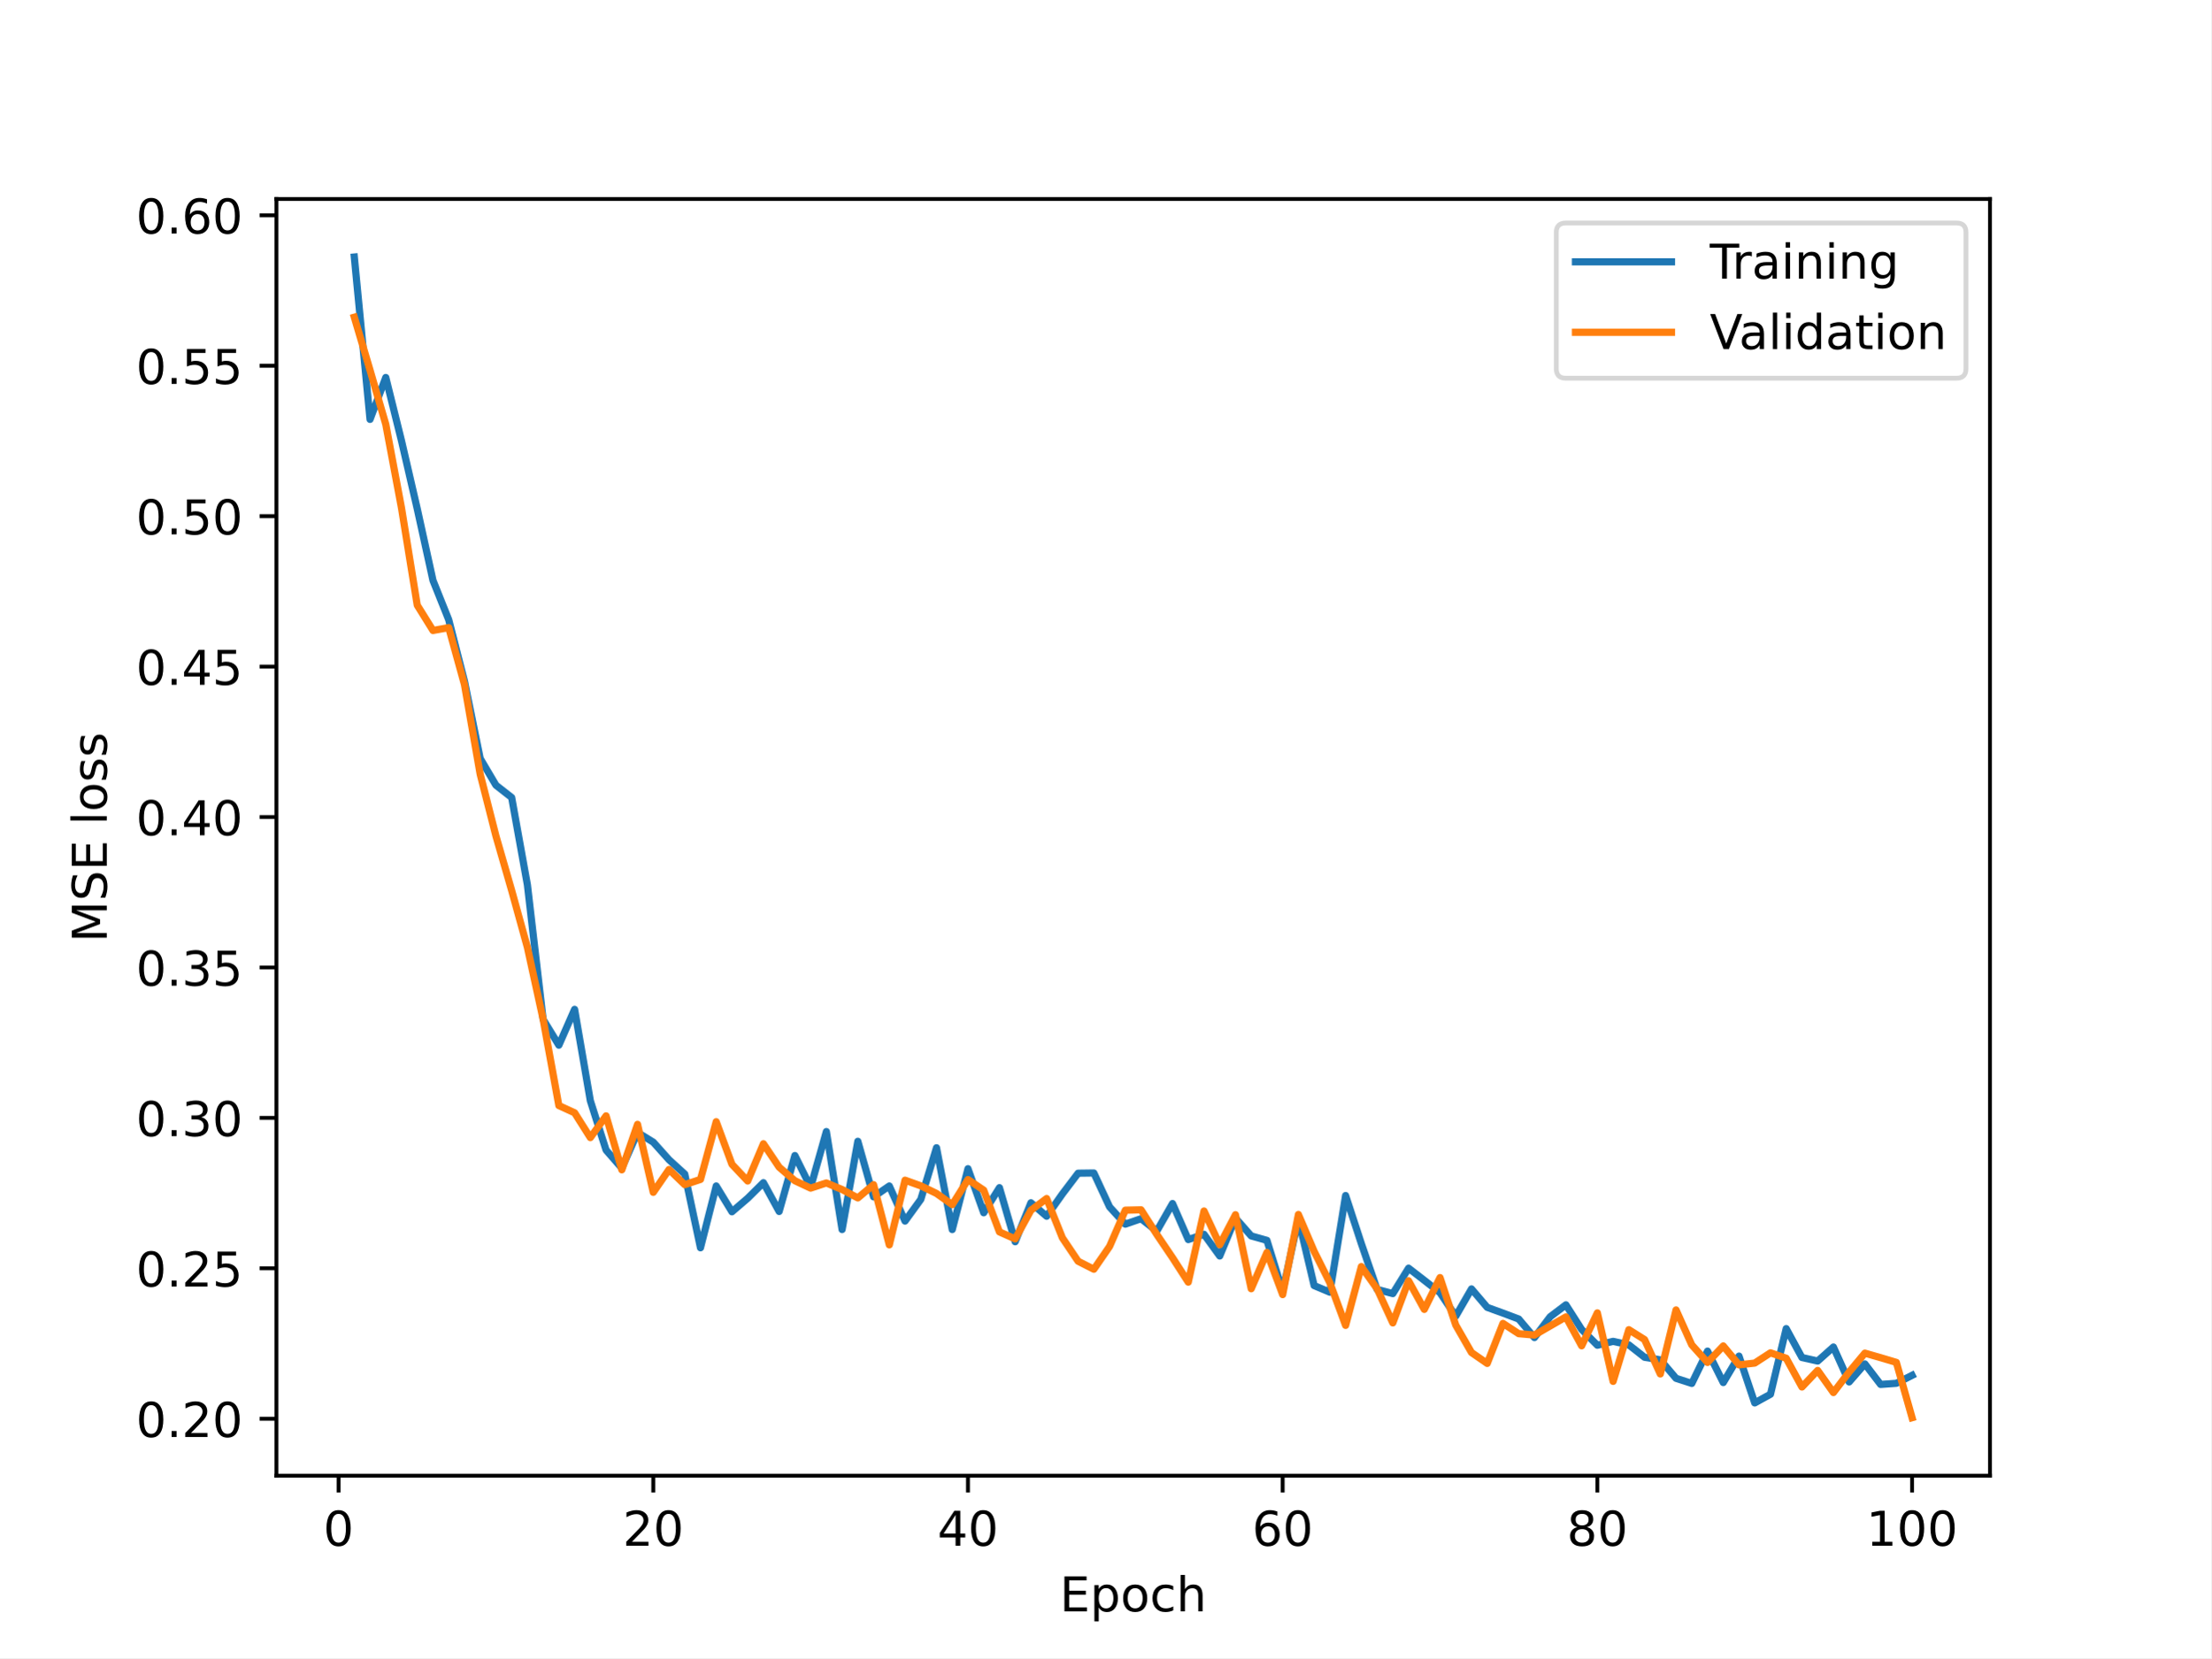
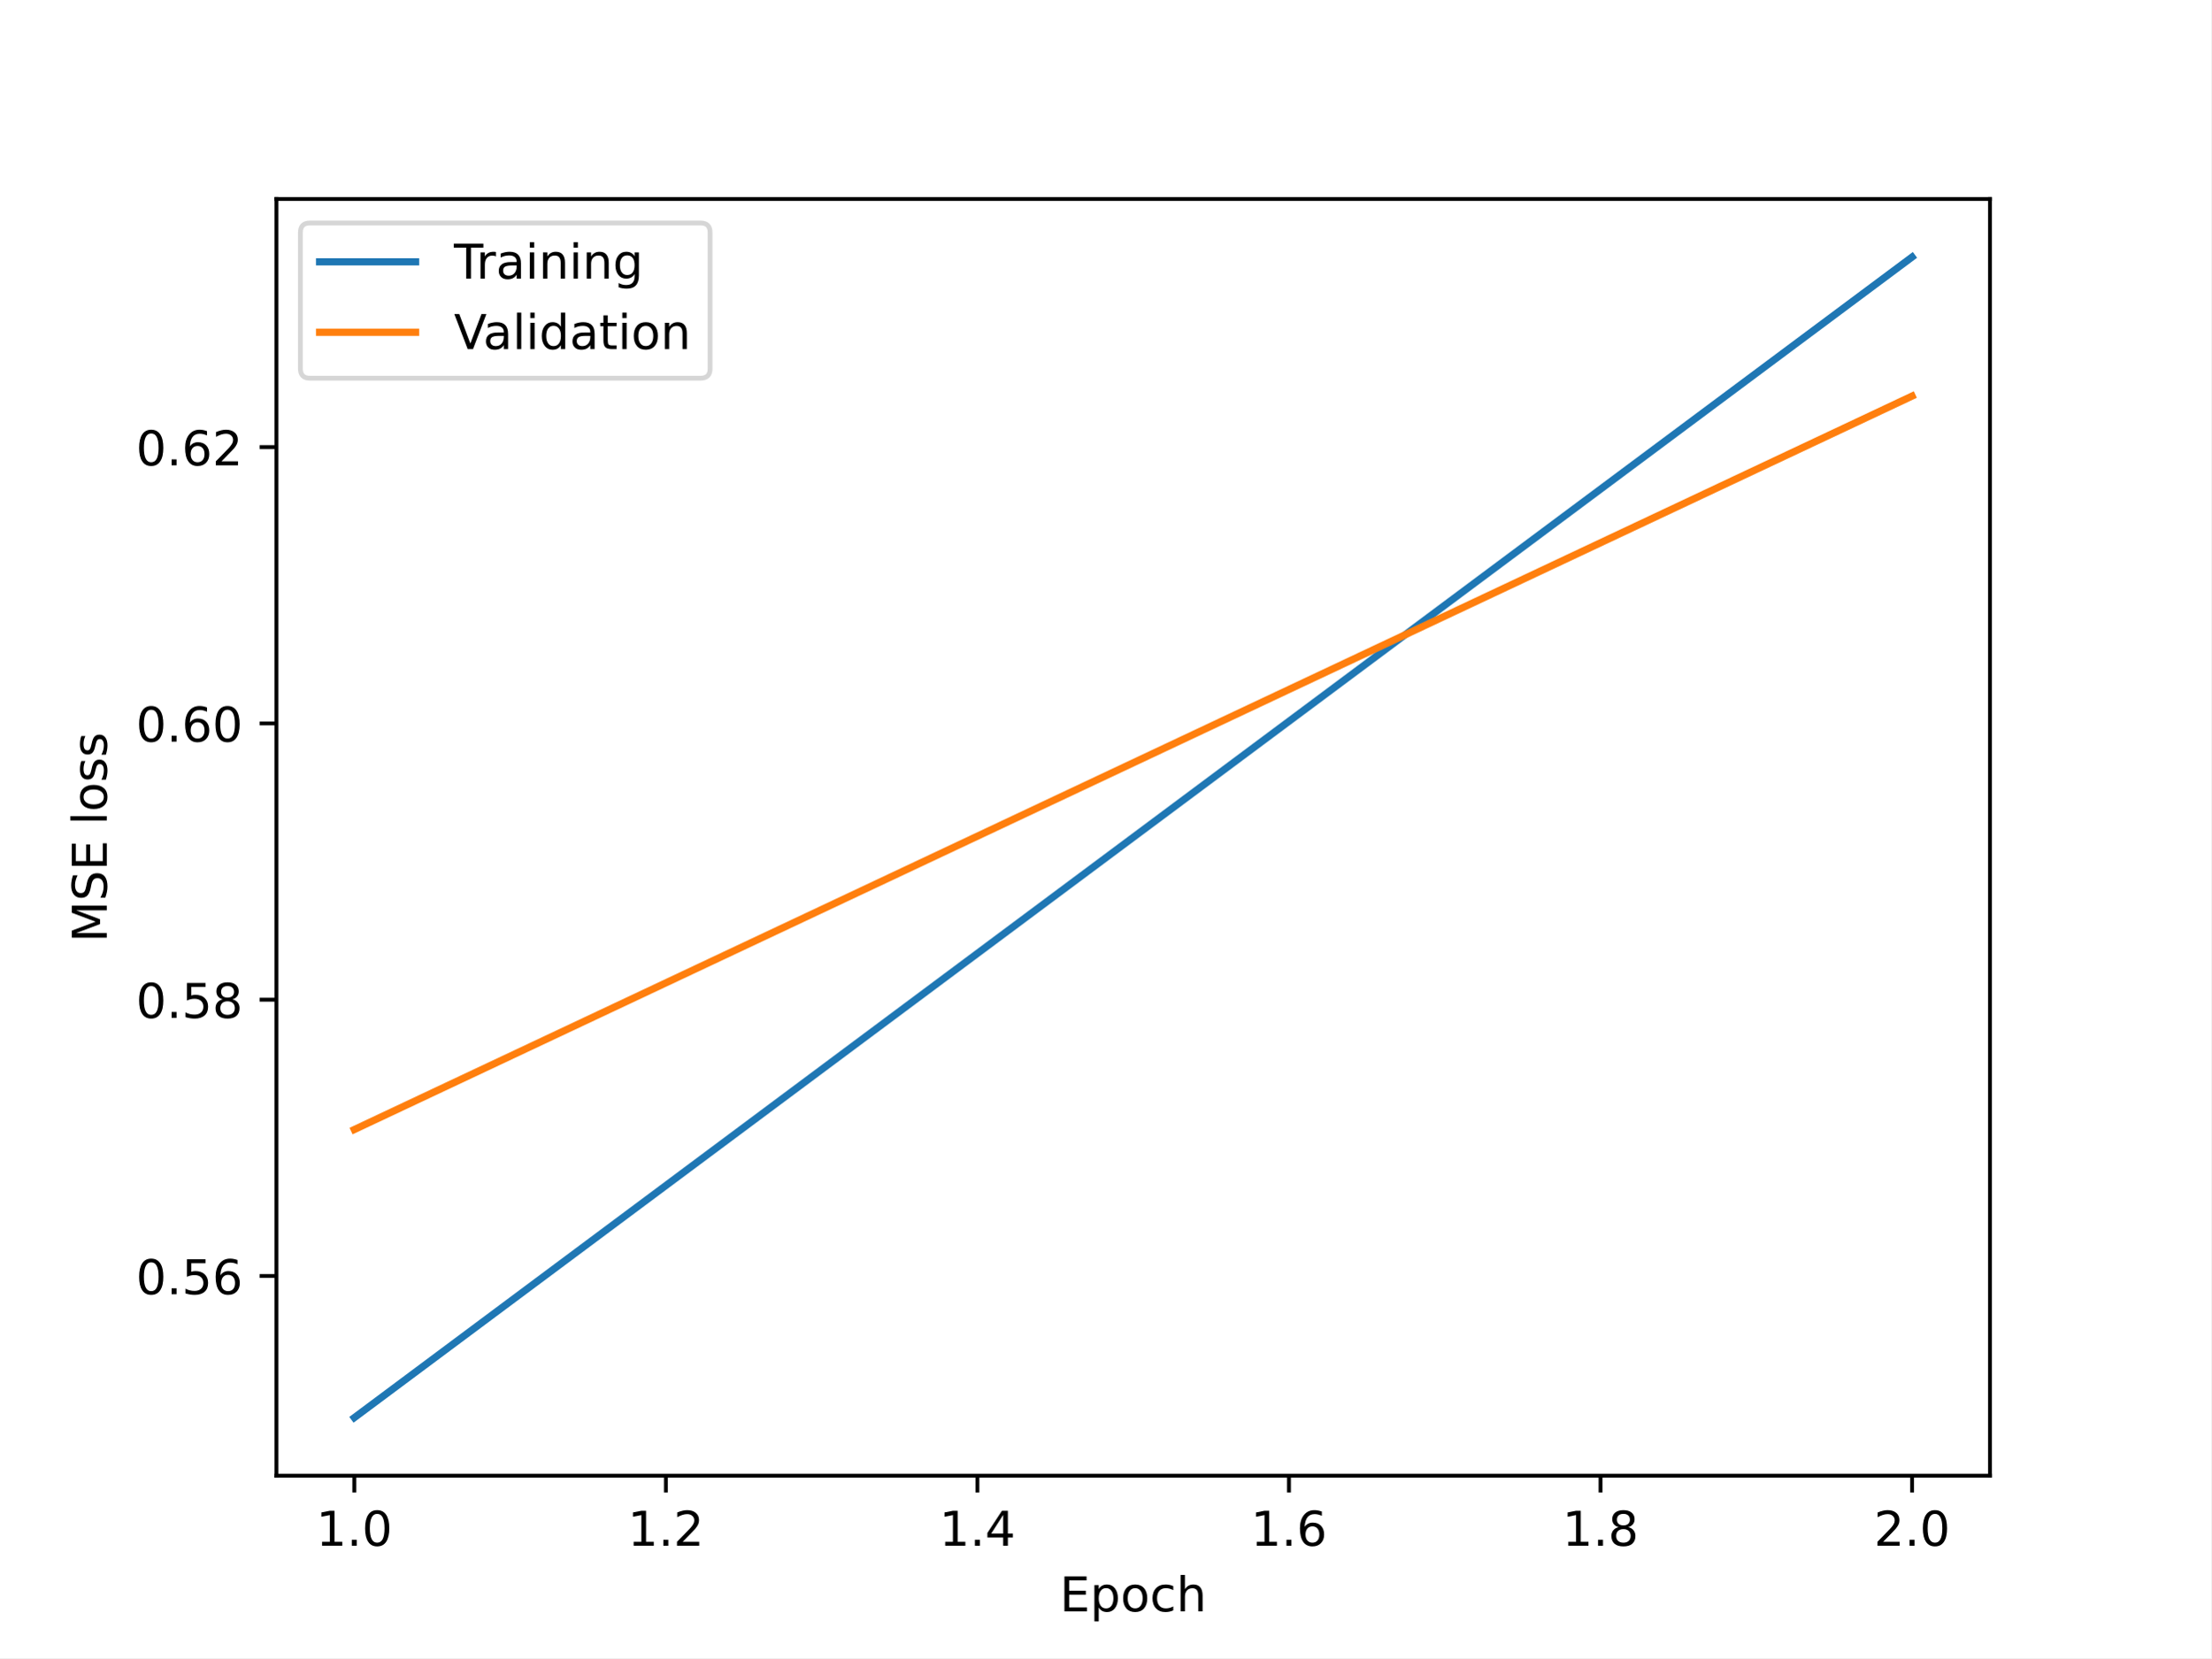
<svg xmlns="http://www.w3.org/2000/svg" xmlns:xlink="http://www.w3.org/1999/xlink" width="460.8pt" height="345.6pt" viewBox="0 0 460.8 345.6" version="1.1">
  <defs>
    <style type="text/css">*{stroke-linejoin: round; stroke-linecap: butt}</style>
  </defs>
  <g id="figure_1">
    <g id="patch_1">
      <path d="M 0 345.6  L 460.8 345.6  L 460.8 0  L 0 0  z " style="fill: #ffffff" />
    </g>
    <g id="axes_1">
      <g id="patch_2">
        <path d="M 57.6 307.584  L 414.72 307.584  L 414.72 41.472  L 57.6 41.472  z " style="fill: #ffffff" />
      </g>
      <g id="matplotlib.axis_1">
        <g id="xtick_1">
          <g id="line2d_1">
            <defs>
-               <path id="m237b9953bb" d="M 0 0  L 0 3.5  " style="stroke: #000000; stroke-width: 0.8" />
-             </defs>
-             <g>
-               <use xlink:href="#m237b9953bb" x="70.553" y="307.584" style="stroke: #000000; stroke-width: 0.8" />
+               <path id="m1f5c62af2a" d="M 0 0  L 0 3.5  " style="stroke: #000000; stroke-width: 0.8" />
+             </defs>
+             <g>
+               <use xlink:href="#m1f5c62af2a" x="73.833" y="307.584" style="stroke: #000000; stroke-width: 0.8" />
            </g>
          </g>
          <g id="text_1">
-             <g transform="translate(67.37214 322.1824) scale(0.1 -0.1)">
-               <defs>
+             <g transform="translate(65.88116 322.1824) scale(0.1 -0.1)">
+               <defs>
+                 <path id="DejaVuSans-31" d="M 794 531  L 1825 531  L 1825 4091  L 703 3866  L 703 4441  L 1819 4666  L 2450 4666  L 2450 531  L 3481 531  L 3481 0  L 794 0  L 794 531  z " transform="scale(0.015625)" />
+                 <path id="DejaVuSans-2e" d="M 684 794  L 1344 794  L 1344 0  L 684 0  L 684 794  z " transform="scale(0.015625)" />
                <path id="DejaVuSans-30" d="M 2034 4250  Q 1547 4250 1301 3770  Q 1056 3291 1056 2328  Q 1056 1369 1301 889  Q 1547 409 2034 409  Q 2525 409 2770 889  Q 3016 1369 3016 2328  Q 3016 3291 2770 3770  Q 2525 4250 2034 4250  z M 2034 4750  Q 2819 4750 3233 4129  Q 3647 3509 3647 2328  Q 3647 1150 3233 529  Q 2819 -91 2034 -91  Q 1250 -91 836 529  Q 422 1150 422 2328  Q 422 3509 836 4129  Q 1250 4750 2034 4750  z " transform="scale(0.015625)" />
              </defs>
-               <use xlink:href="#DejaVuSans-30" />
+               <use xlink:href="#DejaVuSans-31" />
+               <use xlink:href="#DejaVuSans-2e" x="63.623" />
+               <use xlink:href="#DejaVuSans-30" x="95.41" />
            </g>
          </g>
        </g>
        <g id="xtick_2">
          <g id="line2d_2">
            <g>
-               <use xlink:href="#m237b9953bb" x="136.14" y="307.584" style="stroke: #000000; stroke-width: 0.8" />
+               <use xlink:href="#m1f5c62af2a" x="138.764" y="307.584" style="stroke: #000000; stroke-width: 0.8" />
            </g>
          </g>
          <g id="text_2">
-             <g transform="translate(129.7777 322.1824) scale(0.1 -0.1)">
+             <g transform="translate(130.8121 322.1824) scale(0.1 -0.1)">
              <defs>
                <path id="DejaVuSans-32" d="M 1228 531  L 3431 531  L 3431 0  L 469 0  L 469 531  Q 828 903 1448 1529  Q 2069 2156 2228 2338  Q 2531 2678 2651 2914  Q 2772 3150 2772 3378  Q 2772 3750 2511 3984  Q 2250 4219 1831 4219  Q 1534 4219 1204 4116  Q 875 4013 500 3803  L 500 4441  Q 881 4594 1212 4672  Q 1544 4750 1819 4750  Q 2544 4750 2975 4387  Q 3406 4025 3406 3419  Q 3406 3131 3298 2873  Q 3191 2616 2906 2266  Q 2828 2175 2409 1742  Q 1991 1309 1228 531  z " transform="scale(0.015625)" />
              </defs>
-               <use xlink:href="#DejaVuSans-32" />
-               <use xlink:href="#DejaVuSans-30" x="63.623" />
+               <use xlink:href="#DejaVuSans-31" />
+               <use xlink:href="#DejaVuSans-2e" x="63.623" />
+               <use xlink:href="#DejaVuSans-32" x="95.41" />
            </g>
          </g>
        </g>
        <g id="xtick_3">
          <g id="line2d_3">
            <g>
-               <use xlink:href="#m237b9953bb" x="201.727" y="307.584" style="stroke: #000000; stroke-width: 0.8" />
+               <use xlink:href="#m1f5c62af2a" x="203.695" y="307.584" style="stroke: #000000; stroke-width: 0.8" />
            </g>
          </g>
          <g id="text_3">
-             <g transform="translate(195.3644 322.1824) scale(0.1 -0.1)">
+             <g transform="translate(195.743 322.1824) scale(0.1 -0.1)">
              <defs>
                <path id="DejaVuSans-34" d="M 2419 4116  L 825 1625  L 2419 1625  L 2419 4116  z M 2253 4666  L 3047 4666  L 3047 1625  L 3713 1625  L 3713 1100  L 3047 1100  L 3047 0  L 2419 0  L 2419 1100  L 313 1100  L 313 1709  L 2253 4666  z " transform="scale(0.015625)" />
              </defs>
-               <use xlink:href="#DejaVuSans-34" />
-               <use xlink:href="#DejaVuSans-30" x="63.623" />
+               <use xlink:href="#DejaVuSans-31" />
+               <use xlink:href="#DejaVuSans-2e" x="63.623" />
+               <use xlink:href="#DejaVuSans-34" x="95.41" />
            </g>
          </g>
        </g>
        <g id="xtick_4">
          <g id="line2d_4">
            <g>
-               <use xlink:href="#m237b9953bb" x="267.314" y="307.584" style="stroke: #000000; stroke-width: 0.8" />
+               <use xlink:href="#m1f5c62af2a" x="268.625" y="307.584" style="stroke: #000000; stroke-width: 0.8" />
            </g>
          </g>
          <g id="text_4">
-             <g transform="translate(260.9512 322.1824) scale(0.1 -0.1)">
+             <g transform="translate(260.6739 322.1824) scale(0.1 -0.1)">
              <defs>
                <path id="DejaVuSans-36" d="M 2113 2584  Q 1688 2584 1439 2293  Q 1191 2003 1191 1497  Q 1191 994 1439 701  Q 1688 409 2113 409  Q 2538 409 2786 701  Q 3034 994 3034 1497  Q 3034 2003 2786 2293  Q 2538 2584 2113 2584  z M 3366 4563  L 3366 3988  Q 3128 4100 2886 4159  Q 2644 4219 2406 4219  Q 1781 4219 1451 3797  Q 1122 3375 1075 2522  Q 1259 2794 1537 2939  Q 1816 3084 2150 3084  Q 2853 3084 3261 2657  Q 3669 2231 3669 1497  Q 3669 778 3244 343  Q 2819 -91 2113 -91  Q 1303 -91 875 529  Q 447 1150 447 2328  Q 447 3434 972 4092  Q 1497 4750 2381 4750  Q 2619 4750 2861 4703  Q 3103 4656 3366 4563  z " transform="scale(0.015625)" />
              </defs>
-               <use xlink:href="#DejaVuSans-36" />
-               <use xlink:href="#DejaVuSans-30" x="63.623" />
+               <use xlink:href="#DejaVuSans-31" />
+               <use xlink:href="#DejaVuSans-2e" x="63.623" />
+               <use xlink:href="#DejaVuSans-36" x="95.41" />
            </g>
          </g>
        </g>
        <g id="xtick_5">
          <g id="line2d_5">
            <g>
-               <use xlink:href="#m237b9953bb" x="332.9" y="307.584" style="stroke: #000000; stroke-width: 0.8" />
+               <use xlink:href="#m1f5c62af2a" x="333.556" y="307.584" style="stroke: #000000; stroke-width: 0.8" />
            </g>
          </g>
          <g id="text_5">
-             <g transform="translate(326.538 322.1824) scale(0.1 -0.1)">
+             <g transform="translate(325.6048 322.1824) scale(0.1 -0.1)">
              <defs>
                <path id="DejaVuSans-38" d="M 2034 2216  Q 1584 2216 1326 1975  Q 1069 1734 1069 1313  Q 1069 891 1326 650  Q 1584 409 2034 409  Q 2484 409 2743 651  Q 3003 894 3003 1313  Q 3003 1734 2745 1975  Q 2488 2216 2034 2216  z M 1403 2484  Q 997 2584 770 2862  Q 544 3141 544 3541  Q 544 4100 942 4425  Q 1341 4750 2034 4750  Q 2731 4750 3128 4425  Q 3525 4100 3525 3541  Q 3525 3141 3298 2862  Q 3072 2584 2669 2484  Q 3125 2378 3379 2068  Q 3634 1759 3634 1313  Q 3634 634 3220 271  Q 2806 -91 2034 -91  Q 1263 -91 848 271  Q 434 634 434 1313  Q 434 1759 690 2068  Q 947 2378 1403 2484  z M 1172 3481  Q 1172 3119 1398 2916  Q 1625 2713 2034 2713  Q 2441 2713 2670 2916  Q 2900 3119 2900 3481  Q 2900 3844 2670 4047  Q 2441 4250 2034 4250  Q 1625 4250 1398 4047  Q 1172 3844 1172 3481  z " transform="scale(0.015625)" />
              </defs>
-               <use xlink:href="#DejaVuSans-38" />
-               <use xlink:href="#DejaVuSans-30" x="63.623" />
+               <use xlink:href="#DejaVuSans-31" />
+               <use xlink:href="#DejaVuSans-2e" x="63.623" />
+               <use xlink:href="#DejaVuSans-38" x="95.41" />
            </g>
          </g>
        </g>
        <g id="xtick_6">
          <g id="line2d_6">
            <g>
-               <use xlink:href="#m237b9953bb" x="398.487" y="307.584" style="stroke: #000000; stroke-width: 0.8" />
+               <use xlink:href="#m1f5c62af2a" x="398.487" y="307.584" style="stroke: #000000; stroke-width: 0.8" />
            </g>
          </g>
          <g id="text_6">
-             <g transform="translate(388.9435 322.1824) scale(0.1 -0.1)">
-               <defs>
-                 <path id="DejaVuSans-31" d="M 794 531  L 1825 531  L 1825 4091  L 703 3866  L 703 4441  L 1819 4666  L 2450 4666  L 2450 531  L 3481 531  L 3481 0  L 794 0  L 794 531  z " transform="scale(0.015625)" />
-               </defs>
-               <use xlink:href="#DejaVuSans-31" />
-               <use xlink:href="#DejaVuSans-30" x="63.623" />
-               <use xlink:href="#DejaVuSans-30" x="127.246" />
+             <g transform="translate(390.5357 322.1824) scale(0.1 -0.1)">
+               <use xlink:href="#DejaVuSans-32" />
+               <use xlink:href="#DejaVuSans-2e" x="63.623" />
+               <use xlink:href="#DejaVuSans-30" x="95.41" />
            </g>
          </g>
        </g>
        <g id="text_7">
          <g transform="translate(220.8491 335.8606) scale(0.1 -0.1)">
            <defs>
              <path id="DejaVuSans-45" d="M 628 4666  L 3578 4666  L 3578 4134  L 1259 4134  L 1259 2753  L 3481 2753  L 3481 2222  L 1259 2222  L 1259 531  L 3634 531  L 3634 0  L 628 0  L 628 4666  z " transform="scale(0.015625)" />
              <path id="DejaVuSans-70" d="M 1159 525  L 1159 -1331  L 581 -1331  L 581 3500  L 1159 3500  L 1159 2969  Q 1341 3281 1617 3432  Q 1894 3584 2278 3584  Q 2916 3584 3314 3078  Q 3713 2572 3713 1747  Q 3713 922 3314 415  Q 2916 -91 2278 -91  Q 1894 -91 1617 61  Q 1341 213 1159 525  z M 3116 1747  Q 3116 2381 2855 2742  Q 2594 3103 2138 3103  Q 1681 3103 1420 2742  Q 1159 2381 1159 1747  Q 1159 1113 1420 752  Q 1681 391 2138 391  Q 2594 391 2855 752  Q 3116 1113 3116 1747  z " transform="scale(0.015625)" />
              <path id="DejaVuSans-6f" d="M 1959 3097  Q 1497 3097 1228 2736  Q 959 2375 959 1747  Q 959 1119 1226 758  Q 1494 397 1959 397  Q 2419 397 2687 759  Q 2956 1122 2956 1747  Q 2956 2369 2687 2733  Q 2419 3097 1959 3097  z M 1959 3584  Q 2709 3584 3137 3096  Q 3566 2609 3566 1747  Q 3566 888 3137 398  Q 2709 -91 1959 -91  Q 1206 -91 779 398  Q 353 888 353 1747  Q 353 2609 779 3096  Q 1206 3584 1959 3584  z " transform="scale(0.015625)" />
              <path id="DejaVuSans-63" d="M 3122 3366  L 3122 2828  Q 2878 2963 2633 3030  Q 2388 3097 2138 3097  Q 1578 3097 1268 2742  Q 959 2388 959 1747  Q 959 1106 1268 751  Q 1578 397 2138 397  Q 2388 397 2633 464  Q 2878 531 3122 666  L 3122 134  Q 2881 22 2623 -34  Q 2366 -91 2075 -91  Q 1284 -91 818 406  Q 353 903 353 1747  Q 353 2603 823 3093  Q 1294 3584 2113 3584  Q 2378 3584 2631 3529  Q 2884 3475 3122 3366  z " transform="scale(0.015625)" />
              <path id="DejaVuSans-68" d="M 3513 2113  L 3513 0  L 2938 0  L 2938 2094  Q 2938 2591 2744 2837  Q 2550 3084 2163 3084  Q 1697 3084 1428 2787  Q 1159 2491 1159 1978  L 1159 0  L 581 0  L 581 4863  L 1159 4863  L 1159 2956  Q 1366 3272 1645 3428  Q 1925 3584 2291 3584  Q 2894 3584 3203 3211  Q 3513 2838 3513 2113  z " transform="scale(0.015625)" />
            </defs>
            <use xlink:href="#DejaVuSans-45" />
            <use xlink:href="#DejaVuSans-70" x="63.184" />
            <use xlink:href="#DejaVuSans-6f" x="126.66" />
            <use xlink:href="#DejaVuSans-63" x="187.842" />
            <use xlink:href="#DejaVuSans-68" x="242.822" />
          </g>
        </g>
      </g>
      <g id="matplotlib.axis_2">
        <g id="ytick_1">
          <g id="line2d_7">
            <defs>
-               <path id="m099f024ec0" d="M 0 0  L -3.5 0  " style="stroke: #000000; stroke-width: 0.8" />
-             </defs>
-             <g>
-               <use xlink:href="#m099f024ec0" x="57.6" y="295.716" style="stroke: #000000; stroke-width: 0.8" />
+               <path id="m6dc20f2133" d="M 0 0  L -3.5 0  " style="stroke: #000000; stroke-width: 0.8" />
+             </defs>
+             <g>
+               <use xlink:href="#m6dc20f2133" x="57.6" y="265.96" style="stroke: #000000; stroke-width: 0.8" />
            </g>
          </g>
          <g id="text_8">
-             <g transform="translate(28.33438 299.5153) scale(0.1 -0.1)">
-               <defs>
-                 <path id="DejaVuSans-2e" d="M 684 794  L 1344 794  L 1344 0  L 684 0  L 684 794  z " transform="scale(0.015625)" />
-               </defs>
-               <use xlink:href="#DejaVuSans-30" />
-               <use xlink:href="#DejaVuSans-2e" x="63.623" />
-               <use xlink:href="#DejaVuSans-32" x="95.41" />
-               <use xlink:href="#DejaVuSans-30" x="159.033" />
+             <g transform="translate(28.33438 269.7587) scale(0.1 -0.1)">
+               <defs>
+                 <path id="DejaVuSans-35" d="M 691 4666  L 3169 4666  L 3169 4134  L 1269 4134  L 1269 2991  Q 1406 3038 1543 3061  Q 1681 3084 1819 3084  Q 2600 3084 3056 2656  Q 3513 2228 3513 1497  Q 3513 744 3044 326  Q 2575 -91 1722 -91  Q 1428 -91 1123 -41  Q 819 9 494 109  L 494 744  Q 775 591 1075 516  Q 1375 441 1709 441  Q 2250 441 2565 725  Q 2881 1009 2881 1497  Q 2881 1984 2565 2268  Q 2250 2553 1709 2553  Q 1456 2553 1204 2497  Q 953 2441 691 2322  L 691 4666  z " transform="scale(0.015625)" />
+               </defs>
+               <use xlink:href="#DejaVuSans-30" />
+               <use xlink:href="#DejaVuSans-2e" x="63.623" />
+               <use xlink:href="#DejaVuSans-35" x="95.41" />
+               <use xlink:href="#DejaVuSans-36" x="159.033" />
            </g>
          </g>
        </g>
        <g id="ytick_2">
          <g id="line2d_8">
            <g>
-               <use xlink:href="#m099f024ec0" x="57.6" y="264.36" style="stroke: #000000; stroke-width: 0.8" />
+               <use xlink:href="#m6dc20f2133" x="57.6" y="208.368" style="stroke: #000000; stroke-width: 0.8" />
            </g>
          </g>
          <g id="text_9">
-             <g transform="translate(28.33438 268.1591) scale(0.1 -0.1)">
-               <defs>
-                 <path id="DejaVuSans-35" d="M 691 4666  L 3169 4666  L 3169 4134  L 1269 4134  L 1269 2991  Q 1406 3038 1543 3061  Q 1681 3084 1819 3084  Q 2600 3084 3056 2656  Q 3513 2228 3513 1497  Q 3513 744 3044 326  Q 2575 -91 1722 -91  Q 1428 -91 1123 -41  Q 819 9 494 109  L 494 744  Q 775 591 1075 516  Q 1375 441 1709 441  Q 2250 441 2565 725  Q 2881 1009 2881 1497  Q 2881 1984 2565 2268  Q 2250 2553 1709 2553  Q 1456 2553 1204 2497  Q 953 2441 691 2322  L 691 4666  z " transform="scale(0.015625)" />
-               </defs>
-               <use xlink:href="#DejaVuSans-30" />
-               <use xlink:href="#DejaVuSans-2e" x="63.623" />
-               <use xlink:href="#DejaVuSans-32" x="95.41" />
-               <use xlink:href="#DejaVuSans-35" x="159.033" />
+             <g transform="translate(28.33438 212.1676) scale(0.1 -0.1)">
+               <use xlink:href="#DejaVuSans-30" />
+               <use xlink:href="#DejaVuSans-2e" x="63.623" />
+               <use xlink:href="#DejaVuSans-35" x="95.41" />
+               <use xlink:href="#DejaVuSans-38" x="159.033" />
            </g>
          </g>
        </g>
        <g id="ytick_3">
          <g id="line2d_9">
            <g>
-               <use xlink:href="#m099f024ec0" x="57.6" y="233.004" style="stroke: #000000; stroke-width: 0.8" />
+               <use xlink:href="#m6dc20f2133" x="57.6" y="150.777" style="stroke: #000000; stroke-width: 0.8" />
            </g>
          </g>
          <g id="text_10">
-             <g transform="translate(28.33438 236.803) scale(0.1 -0.1)">
-               <defs>
-                 <path id="DejaVuSans-33" d="M 2597 2516  Q 3050 2419 3304 2112  Q 3559 1806 3559 1356  Q 3559 666 3084 287  Q 2609 -91 1734 -91  Q 1441 -91 1130 -33  Q 819 25 488 141  L 488 750  Q 750 597 1062 519  Q 1375 441 1716 441  Q 2309 441 2620 675  Q 2931 909 2931 1356  Q 2931 1769 2642 2001  Q 2353 2234 1838 2234  L 1294 2234  L 1294 2753  L 1863 2753  Q 2328 2753 2575 2939  Q 2822 3125 2822 3475  Q 2822 3834 2567 4026  Q 2313 4219 1838 4219  Q 1578 4219 1281 4162  Q 984 4106 628 3988  L 628 4550  Q 988 4650 1302 4700  Q 1616 4750 1894 4750  Q 2613 4750 3031 4423  Q 3450 4097 3450 3541  Q 3450 3153 3228 2886  Q 3006 2619 2597 2516  z " transform="scale(0.015625)" />
-               </defs>
-               <use xlink:href="#DejaVuSans-30" />
-               <use xlink:href="#DejaVuSans-2e" x="63.623" />
-               <use xlink:href="#DejaVuSans-33" x="95.41" />
+             <g transform="translate(28.33438 154.5765) scale(0.1 -0.1)">
+               <use xlink:href="#DejaVuSans-30" />
+               <use xlink:href="#DejaVuSans-2e" x="63.623" />
+               <use xlink:href="#DejaVuSans-36" x="95.41" />
              <use xlink:href="#DejaVuSans-30" x="159.033" />
            </g>
          </g>
        </g>
        <g id="ytick_4">
          <g id="line2d_10">
            <g>
-               <use xlink:href="#m099f024ec0" x="57.6" y="201.648" style="stroke: #000000; stroke-width: 0.8" />
+               <use xlink:href="#m6dc20f2133" x="57.6" y="93.186" style="stroke: #000000; stroke-width: 0.8" />
            </g>
          </g>
          <g id="text_11">
-             <g transform="translate(28.33438 205.4468) scale(0.1 -0.1)">
-               <use xlink:href="#DejaVuSans-30" />
-               <use xlink:href="#DejaVuSans-2e" x="63.623" />
-               <use xlink:href="#DejaVuSans-33" x="95.41" />
-               <use xlink:href="#DejaVuSans-35" x="159.033" />
-             </g>
-           </g>
-         </g>
-         <g id="ytick_5">
-           <g id="line2d_11">
-             <g>
-               <use xlink:href="#m099f024ec0" x="57.6" y="170.291" style="stroke: #000000; stroke-width: 0.8" />
-             </g>
-           </g>
-           <g id="text_12">
-             <g transform="translate(28.33438 174.0906) scale(0.1 -0.1)">
-               <use xlink:href="#DejaVuSans-30" />
-               <use xlink:href="#DejaVuSans-2e" x="63.623" />
-               <use xlink:href="#DejaVuSans-34" x="95.41" />
-               <use xlink:href="#DejaVuSans-30" x="159.033" />
-             </g>
-           </g>
-         </g>
-         <g id="ytick_6">
-           <g id="line2d_12">
-             <g>
-               <use xlink:href="#m099f024ec0" x="57.6" y="138.935" style="stroke: #000000; stroke-width: 0.8" />
-             </g>
-           </g>
-           <g id="text_13">
-             <g transform="translate(28.33438 142.7345) scale(0.1 -0.1)">
-               <use xlink:href="#DejaVuSans-30" />
-               <use xlink:href="#DejaVuSans-2e" x="63.623" />
-               <use xlink:href="#DejaVuSans-34" x="95.41" />
-               <use xlink:href="#DejaVuSans-35" x="159.033" />
-             </g>
-           </g>
-         </g>
-         <g id="ytick_7">
-           <g id="line2d_13">
-             <g>
-               <use xlink:href="#m099f024ec0" x="57.6" y="107.579" style="stroke: #000000; stroke-width: 0.8" />
-             </g>
-           </g>
-           <g id="text_14">
-             <g transform="translate(28.33438 111.3783) scale(0.1 -0.1)">
-               <use xlink:href="#DejaVuSans-30" />
-               <use xlink:href="#DejaVuSans-2e" x="63.623" />
-               <use xlink:href="#DejaVuSans-35" x="95.41" />
-               <use xlink:href="#DejaVuSans-30" x="159.033" />
-             </g>
-           </g>
-         </g>
-         <g id="ytick_8">
-           <g id="line2d_14">
-             <g>
-               <use xlink:href="#m099f024ec0" x="57.6" y="76.223" style="stroke: #000000; stroke-width: 0.8" />
-             </g>
-           </g>
-           <g id="text_15">
-             <g transform="translate(28.33438 80.02215) scale(0.1 -0.1)">
-               <use xlink:href="#DejaVuSans-30" />
-               <use xlink:href="#DejaVuSans-2e" x="63.623" />
-               <use xlink:href="#DejaVuSans-35" x="95.41" />
-               <use xlink:href="#DejaVuSans-35" x="159.033" />
-             </g>
-           </g>
-         </g>
-         <g id="ytick_9">
-           <g id="line2d_15">
-             <g>
-               <use xlink:href="#m099f024ec0" x="57.6" y="44.867" style="stroke: #000000; stroke-width: 0.8" />
-             </g>
-           </g>
-           <g id="text_16">
-             <g transform="translate(28.33438 48.66599) scale(0.1 -0.1)">
+             <g transform="translate(28.33438 96.98542) scale(0.1 -0.1)">
              <use xlink:href="#DejaVuSans-30" />
              <use xlink:href="#DejaVuSans-2e" x="63.623" />
              <use xlink:href="#DejaVuSans-36" x="95.41" />
-               <use xlink:href="#DejaVuSans-30" x="159.033" />
-             </g>
-           </g>
-         </g>
-         <g id="text_17">
+               <use xlink:href="#DejaVuSans-32" x="159.033" />
+             </g>
+           </g>
+         </g>
+         <g id="text_12">
          <g transform="translate(22.25469 196.4225) rotate(-90) scale(0.1 -0.1)">
            <defs>
              <path id="DejaVuSans-4d" d="M 628 4666  L 1569 4666  L 2759 1491  L 3956 4666  L 4897 4666  L 4897 0  L 4281 0  L 4281 4097  L 3078 897  L 2444 897  L 1241 4097  L 1241 0  L 628 0  L 628 4666  z " transform="scale(0.015625)" />
              <path id="DejaVuSans-53" d="M 3425 4513  L 3425 3897  Q 3066 4069 2747 4153  Q 2428 4238 2131 4238  Q 1616 4238 1336 4038  Q 1056 3838 1056 3469  Q 1056 3159 1242 3001  Q 1428 2844 1947 2747  L 2328 2669  Q 3034 2534 3370 2195  Q 3706 1856 3706 1288  Q 3706 609 3251 259  Q 2797 -91 1919 -91  Q 1588 -91 1214 -16  Q 841 59 441 206  L 441 856  Q 825 641 1194 531  Q 1563 422 1919 422  Q 2459 422 2753 634  Q 3047 847 3047 1241  Q 3047 1584 2836 1778  Q 2625 1972 2144 2069  L 1759 2144  Q 1053 2284 737 2584  Q 422 2884 422 3419  Q 422 4038 858 4394  Q 1294 4750 2059 4750  Q 2388 4750 2728 4690  Q 3069 4631 3425 4513  z " transform="scale(0.015625)" />
              <path id="DejaVuSans-20" transform="scale(0.015625)" />
              <path id="DejaVuSans-6c" d="M 603 4863  L 1178 4863  L 1178 0  L 603 0  L 603 4863  z " transform="scale(0.015625)" />
              <path id="DejaVuSans-73" d="M 2834 3397  L 2834 2853  Q 2591 2978 2328 3040  Q 2066 3103 1784 3103  Q 1356 3103 1142 2972  Q 928 2841 928 2578  Q 928 2378 1081 2264  Q 1234 2150 1697 2047  L 1894 2003  Q 2506 1872 2764 1633  Q 3022 1394 3022 966  Q 3022 478 2636 193  Q 2250 -91 1575 -91  Q 1294 -91 989 -36  Q 684 19 347 128  L 347 722  Q 666 556 975 473  Q 1284 391 1588 391  Q 1994 391 2212 530  Q 2431 669 2431 922  Q 2431 1156 2273 1281  Q 2116 1406 1581 1522  L 1381 1569  Q 847 1681 609 1914  Q 372 2147 372 2553  Q 372 3047 722 3315  Q 1072 3584 1716 3584  Q 2034 3584 2315 3537  Q 2597 3491 2834 3397  z " transform="scale(0.015625)" />
            </defs>
            <use xlink:href="#DejaVuSans-4d" />
            <use xlink:href="#DejaVuSans-53" x="86.279" />
            <use xlink:href="#DejaVuSans-45" x="149.756" />
            <use xlink:href="#DejaVuSans-20" x="212.939" />
            <use xlink:href="#DejaVuSans-6c" x="244.727" />
            <use xlink:href="#DejaVuSans-6f" x="272.51" />
            <use xlink:href="#DejaVuSans-73" x="333.691" />
            <use xlink:href="#DejaVuSans-73" x="385.791" />
          </g>
        </g>
      </g>
-       <g id="line2d_16">
-         <path d="M 73.833 53.568  L 77.112 87.409  L 80.391 78.678  L 83.671 91.888  L 86.95 106.055  L 90.229 120.98  L 93.509 129.173  L 96.788 141.981  L 100.067 158.096  L 103.347 163.657  L 106.626 166.221  L 109.905 184.419  L 113.185 212.493  L 116.464 217.848  L 119.743 210.382  L 123.023 229.429  L 126.302 239.709  L 129.581 243.472  L 132.861 236.051  L 136.14 238.06  L 139.42 241.729  L 142.699 244.712  L 145.978 260.081  L 149.258 247.195  L 152.537 252.573  L 155.816 249.761  L 159.096 246.511  L 162.375 252.51  L 165.654 240.85  L 168.934 247.453  L 172.213 235.854  L 175.492 256.281  L 178.772 237.877  L 182.051 249.459  L 185.33 247.199  L 188.61 254.516  L 191.889 249.997  L 195.168 239.226  L 198.448 256.285  L 201.727 243.597  L 205.006 252.781  L 208.286 247.552  L 211.565 258.819  L 214.844 250.7  L 218.124 253.506  L 221.403 248.858  L 224.682 244.533  L 227.962 244.489  L 231.241 251.561  L 234.52 255.155  L 237.8 254.022  L 241.079 256.597  L 244.358 250.857  L 247.638 258.371  L 250.917 257.266  L 254.196 261.793  L 257.476 253.878  L 260.755 257.61  L 264.034 258.533  L 267.314 269.154  L 270.593 254.073  L 273.872 267.958  L 277.152 269.342  L 280.431 249.188  L 283.71 259.21  L 286.99 268.753  L 290.269 269.633  L 293.548 264.33  L 296.828 266.868  L 300.107 269.445  L 303.386 274.334  L 306.666 268.652  L 309.945 272.501  L 313.224 273.691  L 316.504 274.926  L 319.783 278.798  L 323.062 274.453  L 326.342 271.969  L 329.621 277.105  L 332.9 280.396  L 336.18 279.581  L 339.459 280.319  L 342.739 282.902  L 346.018 283.437  L 349.297 287.288  L 352.577 288.356  L 355.856 281.618  L 359.135 288.174  L 362.415 282.654  L 365.694 292.414  L 368.973 290.603  L 372.253 276.926  L 375.532 282.951  L 378.811 283.69  L 382.091 280.763  L 385.37 288.044  L 388.649 284.286  L 391.929 288.565  L 395.208 288.328  L 398.487 286.663  " clip-path="url(#p4814284f59)" style="fill: none; stroke: #1f77b4; stroke-width: 1.5; stroke-linecap: square" />
-       </g>
-       <g id="line2d_17">
-         <path d="M 73.833 66.113  L 77.112 77.159  L 80.391 88.444  L 83.671 105.903  L 86.95 126.136  L 90.229 131.411  L 93.509 130.813  L 96.788 142.679  L 100.067 161.369  L 103.347 174.24  L 106.626 185.597  L 109.905 197.465  L 113.185 212.456  L 116.464 230.44  L 119.743 231.935  L 123.023 237.121  L 126.302 232.582  L 129.581 243.833  L 132.861 234.349  L 136.14 248.527  L 139.42 243.76  L 142.699 246.925  L 145.978 245.833  L 149.258 233.802  L 152.537 242.681  L 155.816 246.162  L 159.096 238.398  L 162.375 243.28  L 165.654 246.107  L 168.934 247.644  L 172.213 246.57  L 175.492 247.935  L 178.772 249.687  L 182.051 246.927  L 185.33 259.479  L 188.61 245.989  L 191.889 247.167  L 195.168 248.753  L 198.448 251.093  L 201.727 245.865  L 205.006 248.068  L 208.286 256.77  L 211.565 258.233  L 214.844 252.26  L 218.124 249.815  L 221.403 258.005  L 224.682 262.883  L 227.962 264.554  L 231.241 259.794  L 234.52 252.24  L 237.8 252.166  L 241.079 257.295  L 244.358 262.147  L 247.638 267.244  L 250.917 252.412  L 254.196 259.457  L 257.476 253.187  L 260.755 268.617  L 264.034 261.056  L 267.314 269.839  L 270.593 253.141  L 273.872 260.82  L 277.152 267.376  L 280.431 276.255  L 283.71 263.997  L 286.99 268.618  L 290.269 275.74  L 293.548 266.957  L 296.828 272.919  L 300.107 266.292  L 303.386 276.187  L 306.666 281.911  L 309.945 284.182  L 313.224 275.841  L 316.504 277.983  L 319.783 278.273  L 323.062 276.372  L 326.342 274.485  L 329.621 280.515  L 332.9 273.646  L 336.18 287.927  L 339.459 277.153  L 342.739 279.218  L 346.018 286.38  L 349.297 273.035  L 352.577 280.323  L 355.856 283.982  L 359.135 280.539  L 362.415 284.481  L 365.694 284.109  L 368.973 281.974  L 372.253 283.103  L 375.532 289.096  L 378.811 285.64  L 382.091 290.256  L 385.37 285.969  L 388.649 282.04  L 391.929 282.988  L 395.208 283.967  L 398.487 295.488  " clip-path="url(#p4814284f59)" style="fill: none; stroke: #ff7f0e; stroke-width: 1.5; stroke-linecap: square" />
+       <g id="line2d_11">
+         <path d="M 73.833 295.488  L 398.487 53.568  " clip-path="url(#p20a4b6351d)" style="fill: none; stroke: #1f77b4; stroke-width: 1.5; stroke-linecap: square" />
+       </g>
+       <g id="line2d_12">
+         <path d="M 73.833 235.438  L 398.487 82.548  " clip-path="url(#p20a4b6351d)" style="fill: none; stroke: #ff7f0e; stroke-width: 1.5; stroke-linecap: square" />
      </g>
      <g id="patch_3">
        <path d="M 57.6 307.584  L 57.6 41.472  " style="fill: none; stroke: #000000; stroke-width: 0.8; stroke-linejoin: miter; stroke-linecap: square" />
      </g>
      <g id="patch_4">
        <path d="M 414.72 307.584  L 414.72 41.472  " style="fill: none; stroke: #000000; stroke-width: 0.8; stroke-linejoin: miter; stroke-linecap: square" />
      </g>
      <g id="patch_5">
        <path d="M 57.6 307.584  L 414.72 307.584  " style="fill: none; stroke: #000000; stroke-width: 0.8; stroke-linejoin: miter; stroke-linecap: square" />
      </g>
      <g id="patch_6">
        <path d="M 57.6 41.472  L 414.72 41.472  " style="fill: none; stroke: #000000; stroke-width: 0.8; stroke-linejoin: miter; stroke-linecap: square" />
      </g>
      <g id="legend_1">
        <g id="patch_7">
-           <path d="M 326.339 78.828  L 407.72 78.828  Q 409.72 78.828 409.72 76.828  L 409.72 48.472  Q 409.72 46.472 407.72 46.472  L 326.339 46.472  Q 324.339 46.472 324.339 48.472  L 324.339 76.828  Q 324.339 78.828 326.339 78.828  z " style="fill: #ffffff; opacity: 0.8; stroke: #cccccc; stroke-linejoin: miter" />
-         </g>
-         <g id="line2d_18">
-           <path d="M 328.339 54.57  L 338.339 54.57  L 348.339 54.57  " style="fill: none; stroke: #1f77b4; stroke-width: 1.5; stroke-linecap: square" />
-         </g>
-         <g id="text_18">
-           <g transform="translate(356.3388 58.07044) scale(0.1 -0.1)">
+           <path d="M 64.6 78.828  L 145.981 78.828  Q 147.981 78.828 147.981 76.828  L 147.981 48.472  Q 147.981 46.472 145.981 46.472  L 64.6 46.472  Q 62.6 46.472 62.6 48.472  L 62.6 76.828  Q 62.6 78.828 64.6 78.828  z " style="fill: #ffffff; opacity: 0.8; stroke: #cccccc; stroke-linejoin: miter" />
+         </g>
+         <g id="line2d_13">
+           <path d="M 66.6 54.57  L 76.6 54.57  L 86.6 54.57  " style="fill: none; stroke: #1f77b4; stroke-width: 1.5; stroke-linecap: square" />
+         </g>
+         <g id="text_13">
+           <g transform="translate(94.6 58.07044) scale(0.1 -0.1)">
            <defs>
              <path id="DejaVuSans-54" d="M -19 4666  L 3928 4666  L 3928 4134  L 2272 4134  L 2272 0  L 1638 0  L 1638 4134  L -19 4134  L -19 4666  z " transform="scale(0.015625)" />
              <path id="DejaVuSans-72" d="M 2631 2963  Q 2534 3019 2420 3045  Q 2306 3072 2169 3072  Q 1681 3072 1420 2755  Q 1159 2438 1159 1844  L 1159 0  L 581 0  L 581 3500  L 1159 3500  L 1159 2956  Q 1341 3275 1631 3429  Q 1922 3584 2338 3584  Q 2397 3584 2469 3576  Q 2541 3569 2628 3553  L 2631 2963  z " transform="scale(0.015625)" />
              <path id="DejaVuSans-61" d="M 2194 1759  Q 1497 1759 1228 1600  Q 959 1441 959 1056  Q 959 750 1161 570  Q 1363 391 1709 391  Q 2188 391 2477 730  Q 2766 1069 2766 1631  L 2766 1759  L 2194 1759  z M 3341 1997  L 3341 0  L 2766 0  L 2766 531  Q 2569 213 2275 61  Q 1981 -91 1556 -91  Q 1019 -91 701 211  Q 384 513 384 1019  Q 384 1609 779 1909  Q 1175 2209 1959 2209  L 2766 2209  L 2766 2266  Q 2766 2663 2505 2880  Q 2244 3097 1772 3097  Q 1472 3097 1187 3025  Q 903 2953 641 2809  L 641 3341  Q 956 3463 1253 3523  Q 1550 3584 1831 3584  Q 2591 3584 2966 3190  Q 3341 2797 3341 1997  z " transform="scale(0.015625)" />
              <path id="DejaVuSans-69" d="M 603 3500  L 1178 3500  L 1178 0  L 603 0  L 603 3500  z M 603 4863  L 1178 4863  L 1178 4134  L 603 4134  L 603 4863  z " transform="scale(0.015625)" />
              <path id="DejaVuSans-6e" d="M 3513 2113  L 3513 0  L 2938 0  L 2938 2094  Q 2938 2591 2744 2837  Q 2550 3084 2163 3084  Q 1697 3084 1428 2787  Q 1159 2491 1159 1978  L 1159 0  L 581 0  L 581 3500  L 1159 3500  L 1159 2956  Q 1366 3272 1645 3428  Q 1925 3584 2291 3584  Q 2894 3584 3203 3211  Q 3513 2838 3513 2113  z " transform="scale(0.015625)" />
              <path id="DejaVuSans-67" d="M 2906 1791  Q 2906 2416 2648 2759  Q 2391 3103 1925 3103  Q 1463 3103 1205 2759  Q 947 2416 947 1791  Q 947 1169 1205 825  Q 1463 481 1925 481  Q 2391 481 2648 825  Q 2906 1169 2906 1791  z M 3481 434  Q 3481 -459 3084 -895  Q 2688 -1331 1869 -1331  Q 1566 -1331 1297 -1286  Q 1028 -1241 775 -1147  L 775 -588  Q 1028 -725 1275 -790  Q 1522 -856 1778 -856  Q 2344 -856 2625 -561  Q 2906 -266 2906 331  L 2906 616  Q 2728 306 2450 153  Q 2172 0 1784 0  Q 1141 0 747 490  Q 353 981 353 1791  Q 353 2603 747 3093  Q 1141 3584 1784 3584  Q 2172 3584 2450 3431  Q 2728 3278 2906 2969  L 2906 3500  L 3481 3500  L 3481 434  z " transform="scale(0.015625)" />
            </defs>
            <use xlink:href="#DejaVuSans-54" />
            <use xlink:href="#DejaVuSans-72" x="46.334" />
            <use xlink:href="#DejaVuSans-61" x="87.447" />
            <use xlink:href="#DejaVuSans-69" x="148.727" />
            <use xlink:href="#DejaVuSans-6e" x="176.51" />
            <use xlink:href="#DejaVuSans-69" x="239.889" />
            <use xlink:href="#DejaVuSans-6e" x="267.672" />
            <use xlink:href="#DejaVuSans-67" x="331.051" />
          </g>
        </g>
-         <g id="line2d_19">
-           <path d="M 328.339 69.249  L 338.339 69.249  L 348.339 69.249  " style="fill: none; stroke: #ff7f0e; stroke-width: 1.5; stroke-linecap: square" />
-         </g>
-         <g id="text_19">
-           <g transform="translate(356.3388 72.74856) scale(0.1 -0.1)">
+         <g id="line2d_14">
+           <path d="M 66.6 69.249  L 76.6 69.249  L 86.6 69.249  " style="fill: none; stroke: #ff7f0e; stroke-width: 1.5; stroke-linecap: square" />
+         </g>
+         <g id="text_14">
+           <g transform="translate(94.6 72.74856) scale(0.1 -0.1)">
            <defs>
              <path id="DejaVuSans-56" d="M 1831 0  L 50 4666  L 709 4666  L 2188 738  L 3669 4666  L 4325 4666  L 2547 0  L 1831 0  z " transform="scale(0.015625)" />
              <path id="DejaVuSans-64" d="M 2906 2969  L 2906 4863  L 3481 4863  L 3481 0  L 2906 0  L 2906 525  Q 2725 213 2448 61  Q 2172 -91 1784 -91  Q 1150 -91 751 415  Q 353 922 353 1747  Q 353 2572 751 3078  Q 1150 3584 1784 3584  Q 2172 3584 2448 3432  Q 2725 3281 2906 2969  z M 947 1747  Q 947 1113 1208 752  Q 1469 391 1925 391  Q 2381 391 2643 752  Q 2906 1113 2906 1747  Q 2906 2381 2643 2742  Q 2381 3103 1925 3103  Q 1469 3103 1208 2742  Q 947 2381 947 1747  z " transform="scale(0.015625)" />
              <path id="DejaVuSans-74" d="M 1172 4494  L 1172 3500  L 2356 3500  L 2356 3053  L 1172 3053  L 1172 1153  Q 1172 725 1289 603  Q 1406 481 1766 481  L 2356 481  L 2356 0  L 1766 0  Q 1100 0 847 248  Q 594 497 594 1153  L 594 3053  L 172 3053  L 172 3500  L 594 3500  L 594 4494  L 1172 4494  z " transform="scale(0.015625)" />
            </defs>
            <use xlink:href="#DejaVuSans-56" />
            <use xlink:href="#DejaVuSans-61" x="60.658" />
            <use xlink:href="#DejaVuSans-6c" x="121.938" />
            <use xlink:href="#DejaVuSans-69" x="149.721" />
            <use xlink:href="#DejaVuSans-64" x="177.504" />
            <use xlink:href="#DejaVuSans-61" x="240.98" />
            <use xlink:href="#DejaVuSans-74" x="302.26" />
            <use xlink:href="#DejaVuSans-69" x="341.469" />
            <use xlink:href="#DejaVuSans-6f" x="369.252" />
            <use xlink:href="#DejaVuSans-6e" x="430.434" />
          </g>
        </g>
      </g>
    </g>
  </g>
  <defs>
-     <clipPath id="p4814284f59">
+     <clipPath id="p20a4b6351d">
      <rect x="57.6" y="41.472" width="357.12" height="266.112" />
    </clipPath>
  </defs>
</svg>
